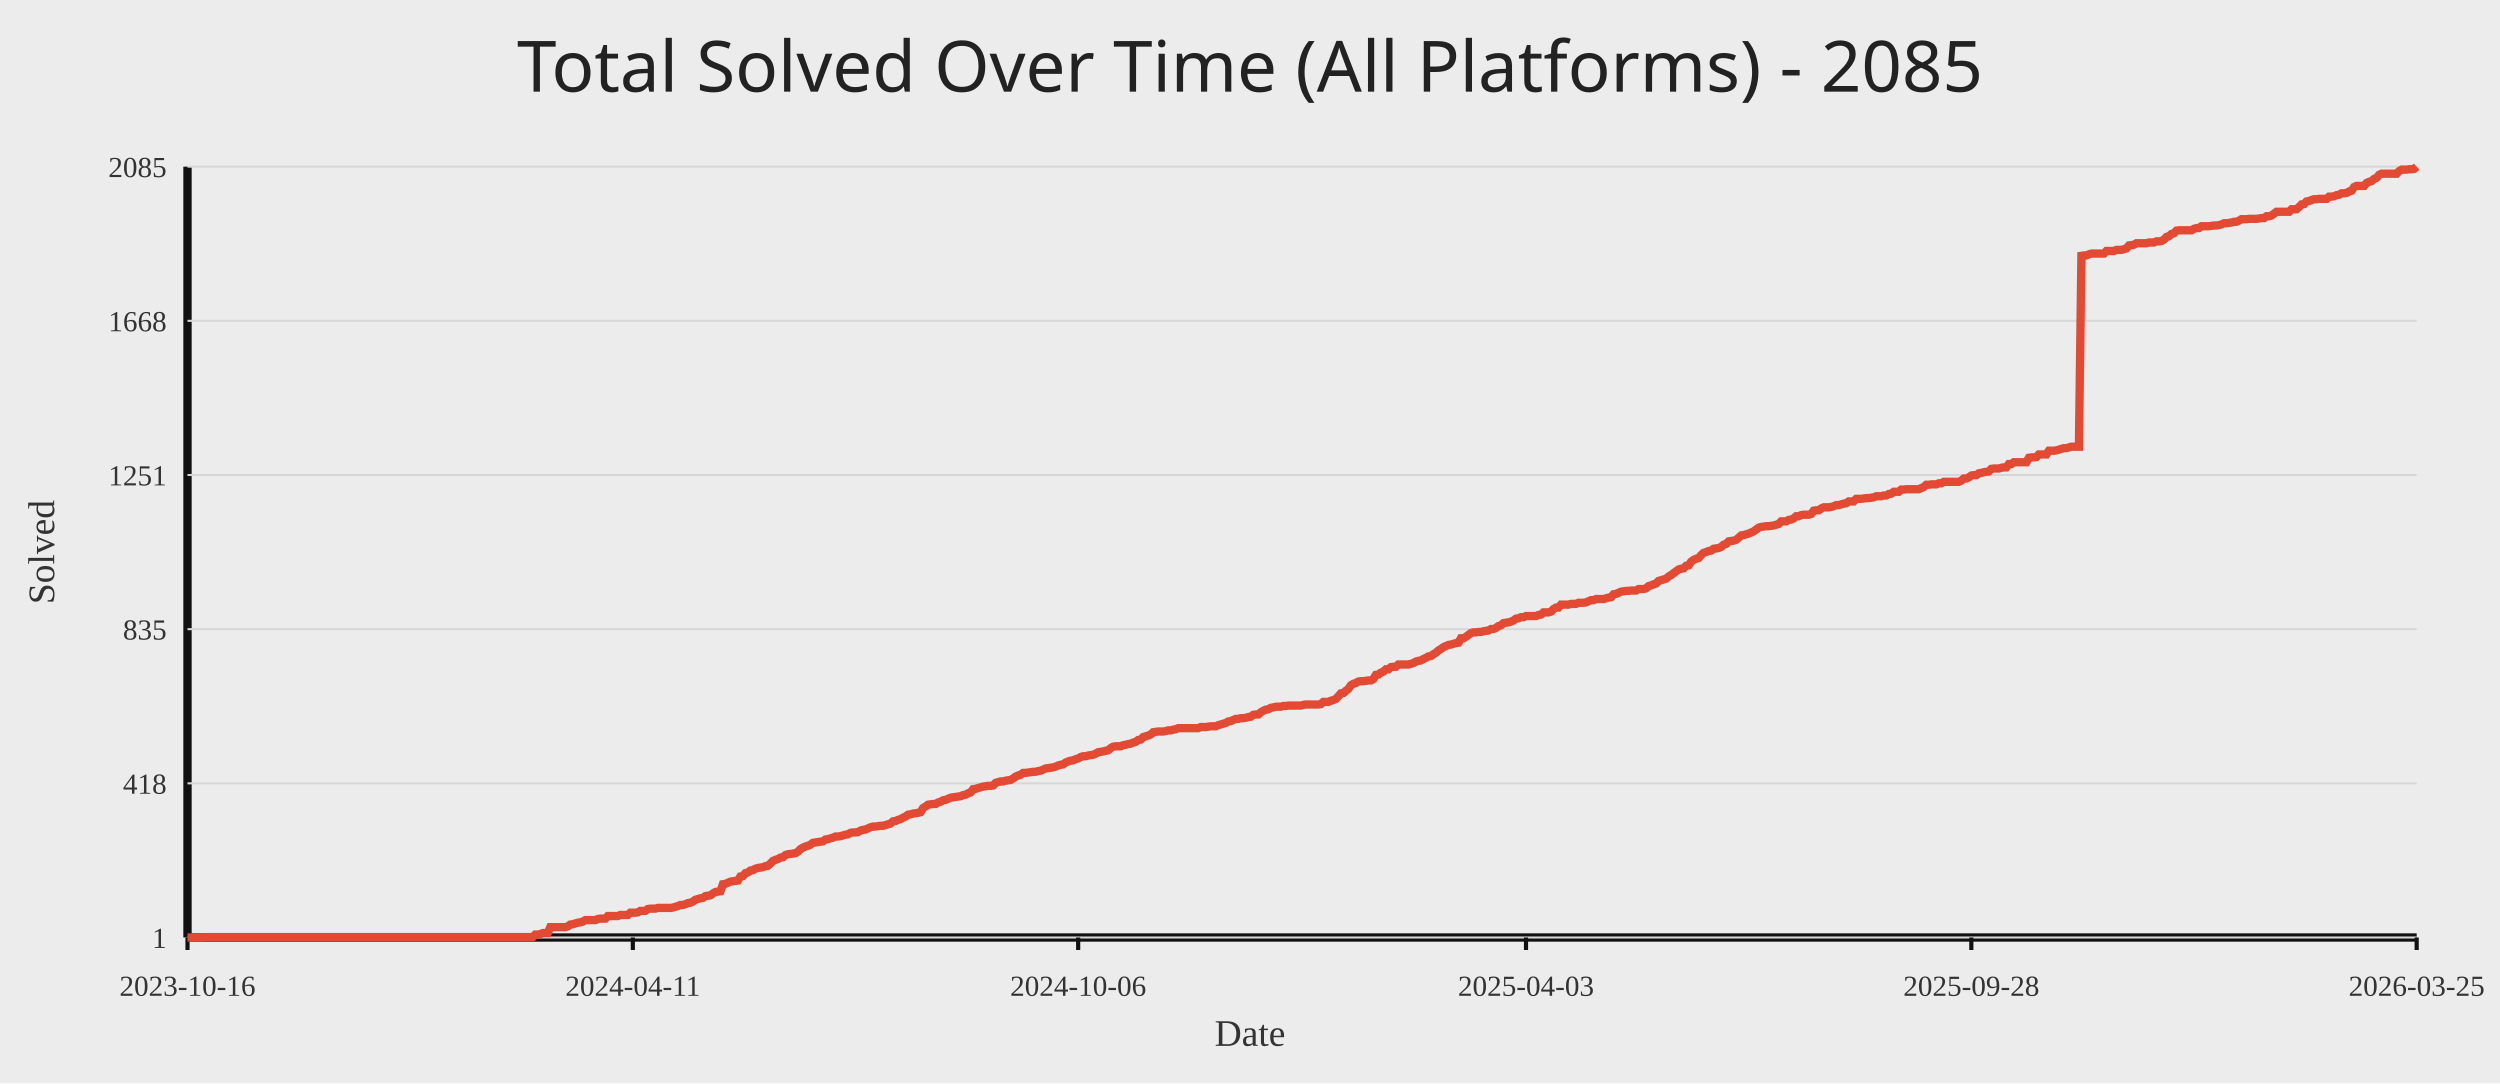
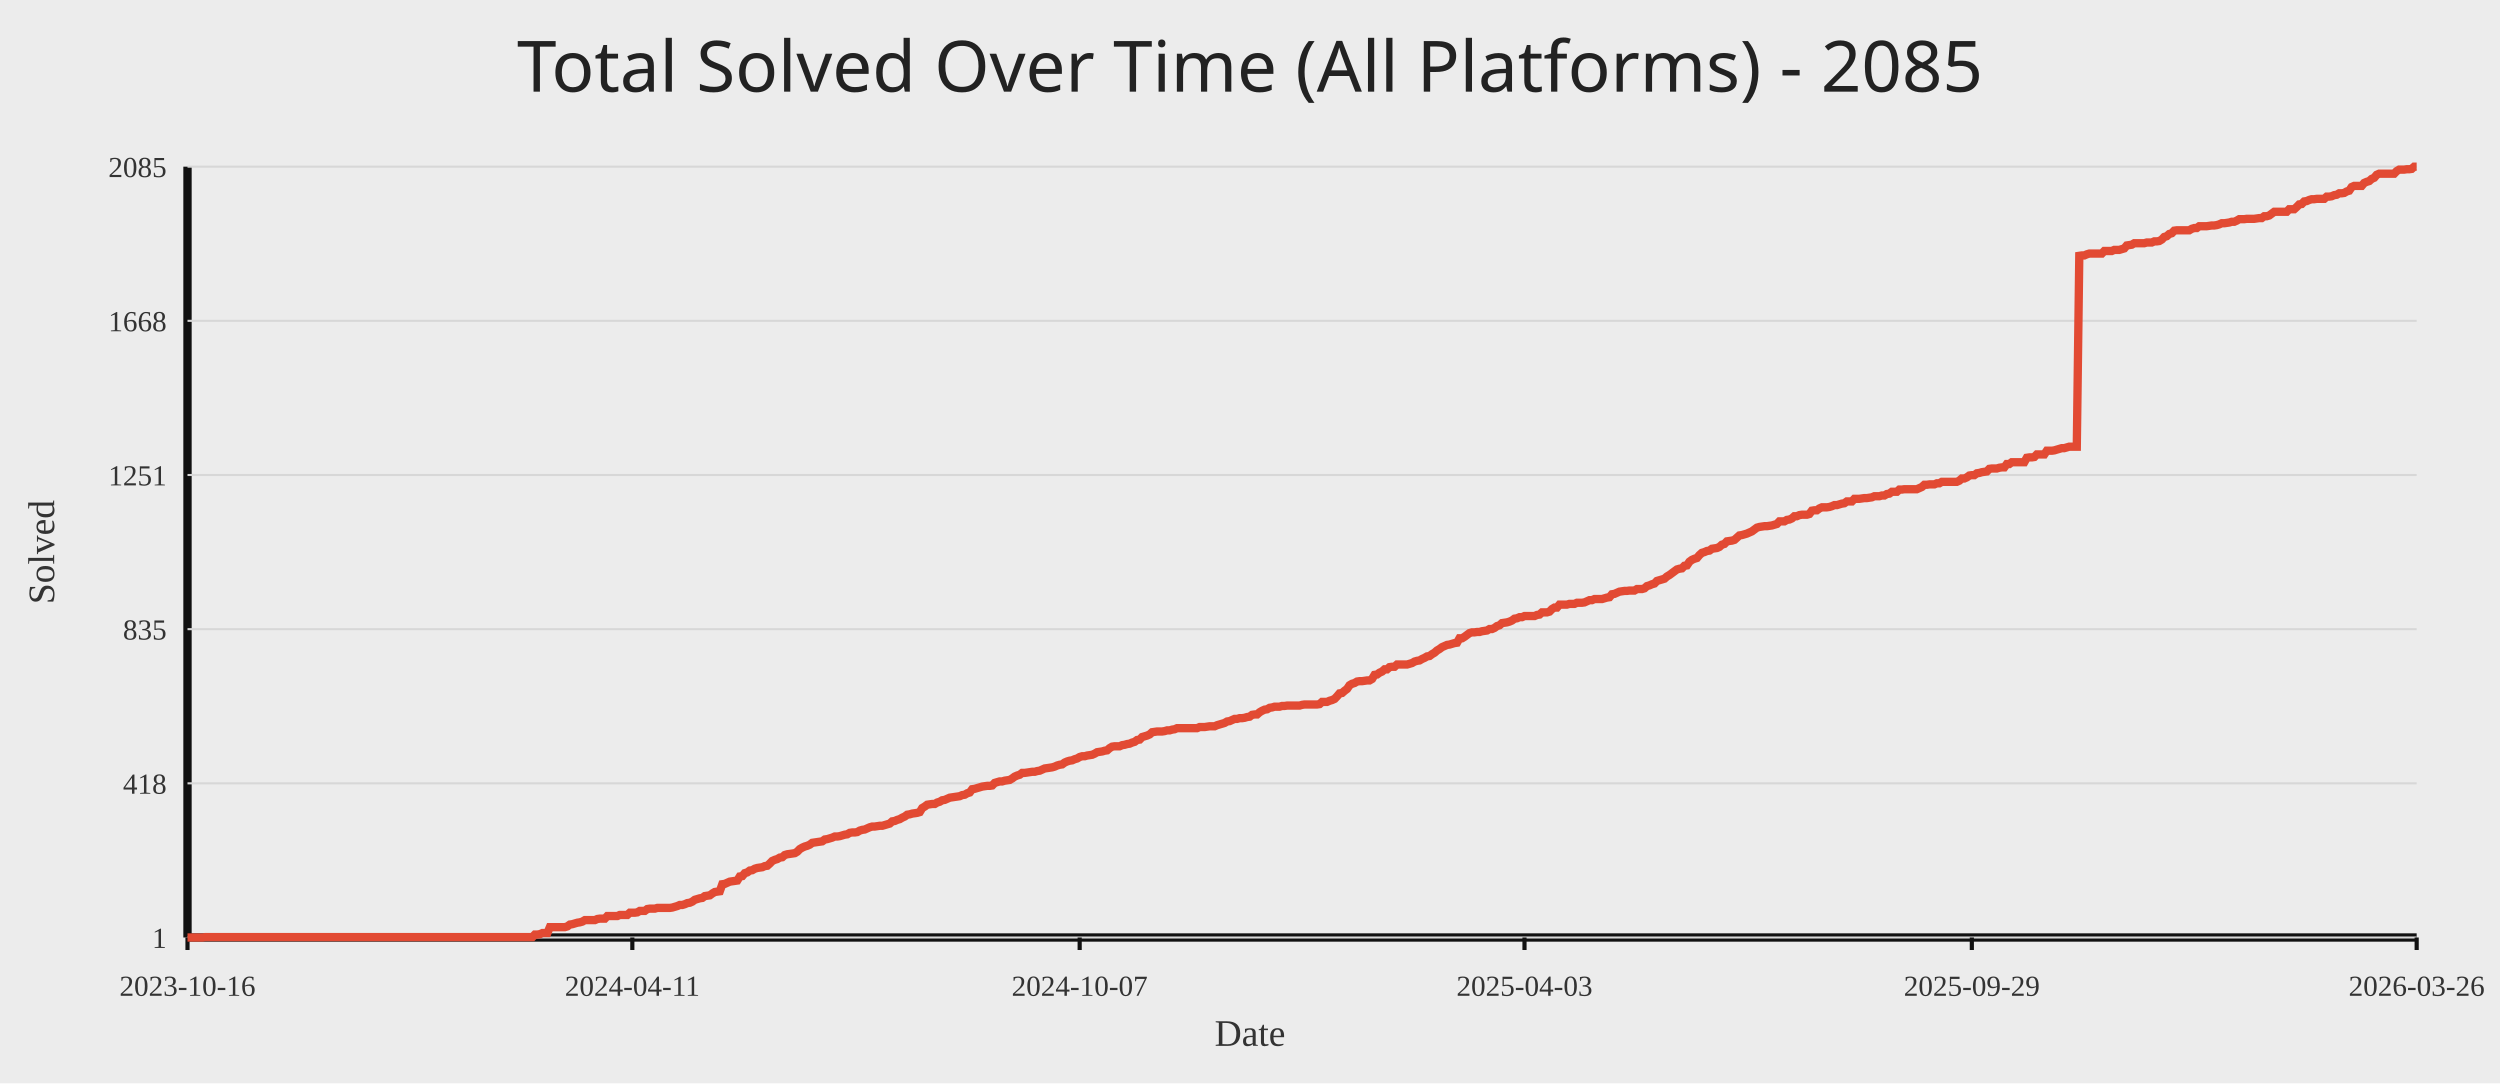
<svg xmlns="http://www.w3.org/2000/svg" width="1200" height="520">
  <rect width="100%" height="100%" fill="#ececec" />
  <text x="50%" y="44" text-anchor="middle" fill="#222" font-size="34" font-family="Comic Sans MS, Segoe UI">Total Solved Over Time (All Platforms) - 2085</text>
  <line x1="90" y1="450" x2="1160" y2="450" stroke="#111" stroke-width="4" />
  <line x1="90" y1="80" x2="90" y2="450" stroke="#111" stroke-width="4" />
  <line x1="90" y1="450.00" x2="1160" y2="450.00" stroke="#d7d7d7" stroke-width="1" />
  <text x="80" y="455.00" text-anchor="end" fill="#333" font-size="14">1</text>
  <line x1="90" y1="376.00" x2="1160" y2="376.00" stroke="#d7d7d7" stroke-width="1" />
  <text x="80" y="381.00" text-anchor="end" fill="#333" font-size="14">418</text>
  <line x1="90" y1="302.00" x2="1160" y2="302.00" stroke="#d7d7d7" stroke-width="1" />
  <text x="80" y="307.00" text-anchor="end" fill="#333" font-size="14">835</text>
  <line x1="90" y1="228.00" x2="1160" y2="228.00" stroke="#d7d7d7" stroke-width="1" />
  <text x="80" y="233.00" text-anchor="end" fill="#333" font-size="14">1251</text>
  <line x1="90" y1="154.00" x2="1160" y2="154.00" stroke="#d7d7d7" stroke-width="1" />
  <text x="80" y="159.00" text-anchor="end" fill="#333" font-size="14">1668</text>
  <line x1="90" y1="80.00" x2="1160" y2="80.00" stroke="#d7d7d7" stroke-width="1" />
  <text x="80" y="85.00" text-anchor="end" fill="#333" font-size="14">2085</text>
  <line x1="90.00" y1="450" x2="90.00" y2="456" stroke="#111" stroke-width="2" />
  <text x="90.00" y="478" text-anchor="middle" fill="#333" font-size="14">2023-10-16</text>
-   <line x1="303.76" y1="450" x2="303.76" y2="456" stroke="#111" stroke-width="2" />
-   <text x="303.76" y="478" text-anchor="middle" fill="#333" font-size="14">2024-04-11</text>
-   <line x1="517.52" y1="450" x2="517.52" y2="456" stroke="#111" stroke-width="2" />
-   <text x="517.52" y="478" text-anchor="middle" fill="#333" font-size="14">2024-10-06</text>
-   <line x1="732.48" y1="450" x2="732.48" y2="456" stroke="#111" stroke-width="2" />
-   <text x="732.48" y="478" text-anchor="middle" fill="#333" font-size="14">2025-04-03</text>
-   <line x1="946.24" y1="450" x2="946.24" y2="456" stroke="#111" stroke-width="2" />
-   <text x="946.24" y="478" text-anchor="middle" fill="#333" font-size="14">2025-09-28</text>
+   <line x1="303.52" y1="450" x2="303.52" y2="456" stroke="#111" stroke-width="2" />
+   <text x="303.52" y="478" text-anchor="middle" fill="#333" font-size="14">2024-04-11</text>
+   <line x1="518.24" y1="450" x2="518.24" y2="456" stroke="#111" stroke-width="2" />
+   <text x="518.24" y="478" text-anchor="middle" fill="#333" font-size="14">2024-10-07</text>
+   <line x1="731.76" y1="450" x2="731.76" y2="456" stroke="#111" stroke-width="2" />
+   <text x="731.76" y="478" text-anchor="middle" fill="#333" font-size="14">2025-04-03</text>
+   <line x1="946.48" y1="450" x2="946.48" y2="456" stroke="#111" stroke-width="2" />
+   <text x="946.48" y="478" text-anchor="middle" fill="#333" font-size="14">2025-09-29</text>
  <line x1="1160.00" y1="450" x2="1160.00" y2="456" stroke="#111" stroke-width="2" />
-   <text x="1160.00" y="478" text-anchor="middle" fill="#333" font-size="14">2026-03-25</text>
-   <polyline fill="none" stroke="#e24a33" stroke-width="4" points="90.00,450.00 91.20,450.00 92.40,450.00 93.60,450.00 94.80,450.00 96.00,450.00 97.21,450.00 98.41,449.82 99.61,449.82 100.81,449.82 102.01,449.82 103.21,449.82 104.41,449.82 105.61,449.82 106.81,449.82 108.01,449.82 109.21,449.82 110.42,449.82 111.62,449.82 112.82,449.82 114.02,449.82 115.22,449.82 116.42,449.82 117.62,449.82 118.82,449.82 120.02,449.82 121.22,449.82 122.42,449.82 123.63,449.82 124.83,449.82 126.03,449.82 127.23,449.82 128.43,449.82 129.63,449.82 130.83,449.82 132.03,449.82 133.23,449.82 134.43,449.82 135.63,449.82 136.84,449.82 138.04,449.82 139.24,449.82 140.44,449.82 141.64,449.82 142.84,449.82 144.04,449.82 145.24,449.82 146.44,449.82 147.64,449.82 148.84,449.82 150.04,449.82 151.25,449.82 152.45,449.82 153.65,449.82 154.85,449.82 156.05,449.82 157.25,449.82 158.45,449.82 159.65,449.82 160.85,449.82 162.05,449.82 163.25,449.82 164.46,449.82 165.66,449.82 166.86,449.82 168.06,449.82 169.26,449.82 170.46,449.82 171.66,449.82 172.86,449.82 174.06,449.82 175.26,449.82 176.46,449.82 177.67,449.82 178.87,449.82 180.07,449.82 181.27,449.82 182.47,449.82 183.67,449.82 184.87,449.82 186.07,449.82 187.27,449.82 188.47,449.82 189.67,449.82 190.88,449.82 192.08,449.82 193.28,449.82 194.48,449.82 195.68,449.82 196.88,449.82 198.08,449.82 199.28,449.82 200.48,449.82 201.68,449.82 202.88,449.82 204.09,449.82 205.29,449.82 206.49,449.82 207.69,449.82 208.89,449.82 210.09,449.82 211.29,449.82 212.49,449.82 213.69,449.82 214.89,449.82 216.09,449.82 217.30,449.82 218.50,449.82 219.70,449.82 220.90,449.82 222.10,449.82 223.30,449.82 224.50,449.82 225.70,449.82 226.90,449.82 228.10,449.82 229.30,449.82 230.51,449.82 231.71,449.82 232.91,449.82 234.11,449.82 235.31,449.82 236.51,449.82 237.71,449.82 238.91,449.82 240.11,449.82 241.31,449.82 242.51,449.82 243.71,449.82 244.92,449.82 246.12,449.82 247.32,449.82 248.52,449.82 249.72,449.82 250.92,449.82 252.12,449.82 253.32,449.82 254.52,449.82 255.72,449.82 256.92,448.58 258.13,448.58 259.33,448.40 260.53,447.87 261.73,447.87 262.93,447.87 264.13,445.03 265.33,445.03 266.53,445.03 267.73,445.03 268.93,445.03 270.13,445.03 271.34,445.03 272.54,444.67 273.74,443.79 274.94,443.61 276.14,443.25 277.34,442.90 278.54,442.72 279.74,442.37 280.94,441.66 282.14,441.66 283.34,441.66 284.55,441.66 285.75,441.66 286.95,441.12 288.15,440.95 289.35,440.95 290.55,440.95 291.75,439.70 292.95,439.70 294.15,439.70 295.35,439.70 296.55,439.70 297.76,439.17 298.96,439.17 300.16,439.17 301.36,439.17 302.56,438.10 303.76,438.10 304.96,438.10 306.16,437.93 307.36,437.22 308.56,437.22 309.76,437.22 310.97,436.33 312.17,436.15 313.37,436.15 314.57,436.15 315.77,435.80 316.97,435.80 318.17,435.80 319.37,435.80 320.57,435.80 321.77,435.80 322.97,435.62 324.18,435.26 325.38,434.91 326.58,434.38 327.78,434.38 328.98,434.02 330.18,433.49 331.38,433.31 332.58,432.78 333.78,431.89 334.98,431.54 336.18,431.18 337.38,431.00 338.59,430.12 339.79,429.94 340.99,429.76 342.19,428.87 343.39,428.16 344.59,427.98 345.79,427.81 346.99,424.43 348.19,424.26 349.39,423.72 350.59,423.19 351.80,423.01 353.00,422.84 354.20,422.66 355.40,420.71 356.60,420.53 357.80,419.11 359.00,418.75 360.20,417.86 361.40,417.69 362.60,416.98 363.80,416.62 365.01,416.44 366.21,416.27 367.41,415.73 368.61,415.56 369.81,414.49 371.01,413.25 372.21,412.72 373.41,412.36 374.61,411.65 375.81,411.47 377.01,410.41 378.22,410.05 379.42,409.88 380.62,409.70 381.82,409.52 383.02,408.81 384.22,407.57 385.42,406.86 386.62,406.32 387.82,405.97 389.02,405.44 390.22,404.55 391.43,404.37 392.63,404.19 393.83,404.02 395.03,403.84 396.23,402.95 397.43,402.77 398.63,402.42 399.83,402.06 401.03,401.53 402.23,401.53 403.43,401.35 404.64,401.00 405.84,400.64 407.04,400.47 408.24,399.76 409.44,399.58 410.64,399.58 411.84,399.40 413.04,398.69 414.24,398.33 415.44,398.16 416.64,397.62 417.85,397.09 419.05,396.74 420.25,396.74 421.45,396.56 422.65,396.38 423.85,396.38 425.05,396.03 426.25,395.67 427.45,395.32 428.65,394.25 429.85,394.07 431.05,393.54 432.26,393.19 433.46,392.48 434.66,391.94 435.86,391.06 437.06,390.88 438.26,390.52 439.46,390.35 440.66,390.17 441.86,389.81 443.06,387.86 444.26,387.15 445.47,386.26 446.67,386.08 447.87,385.91 449.07,385.91 450.27,385.20 451.47,384.84 452.67,384.13 453.87,383.95 455.07,383.42 456.27,382.89 457.47,382.71 458.68,382.53 459.88,382.36 461.08,382.18 462.28,381.65 463.48,381.47 464.68,380.76 465.88,380.40 467.08,378.81 468.28,378.63 469.48,378.27 470.68,377.92 471.89,377.56 473.09,377.38 474.29,377.21 475.49,377.21 476.69,377.03 477.89,375.79 479.09,375.43 480.29,375.08 481.49,375.08 482.69,374.72 483.89,374.54 485.10,374.37 486.30,373.66 487.50,372.77 488.70,372.24 489.90,371.88 491.10,370.99 492.30,370.99 493.50,370.82 494.70,370.64 495.90,370.46 497.10,370.46 498.31,370.11 499.51,369.93 500.71,369.40 501.91,368.86 503.11,368.69 504.31,368.51 505.51,368.33 506.71,367.98 507.91,367.44 509.11,367.09 510.31,366.91 511.52,366.02 512.72,365.49 513.92,365.13 515.12,364.96 516.32,364.42 517.52,364.07 518.72,363.36 519.92,363.00 521.12,363.00 522.32,362.65 523.52,362.47 524.73,362.29 525.93,361.76 527.13,361.05 528.33,360.87 529.53,360.70 530.73,360.34 531.93,360.16 533.13,359.10 534.33,358.39 535.53,358.21 536.73,358.21 537.93,358.21 539.14,357.68 540.34,357.50 541.54,357.14 542.74,356.97 543.94,356.43 545.14,356.08 546.34,355.19 547.54,355.01 548.74,353.77 549.94,353.42 551.14,353.06 552.35,352.53 553.55,351.46 554.75,351.29 555.95,351.11 557.15,351.11 558.35,351.11 559.55,350.93 560.75,350.58 561.95,350.58 563.15,350.22 564.35,350.04 565.56,349.51 566.76,349.51 567.96,349.51 569.16,349.51 570.36,349.51 571.56,349.51 572.76,349.51 573.96,349.51 575.16,349.51 576.36,348.98 577.56,348.98 578.77,348.98 579.97,348.80 581.17,348.62 582.37,348.62 583.57,348.62 584.77,348.09 585.97,347.74 587.17,347.38 588.37,347.02 589.57,346.31 590.77,346.14 591.98,345.60 593.18,345.07 594.38,345.07 595.58,344.72 596.78,344.72 597.98,344.54 599.18,344.18 600.38,344.01 601.58,343.12 602.78,342.94 603.98,342.94 605.19,341.88 606.39,341.17 607.59,340.63 608.79,340.46 609.99,339.75 611.19,339.57 612.39,339.21 613.59,339.21 614.79,339.21 615.99,338.86 617.19,338.86 618.40,338.68 619.60,338.68 620.80,338.68 622.00,338.68 623.20,338.68 624.40,338.68 625.60,338.33 626.80,338.15 628.00,338.15 629.20,338.15 630.40,338.15 631.60,338.15 632.81,338.15 634.01,337.97 635.21,336.90 636.41,336.90 637.61,336.90 638.81,336.37 640.01,336.02 641.21,335.48 642.41,334.24 643.61,332.82 644.81,332.64 646.02,331.58 647.22,330.69 648.42,328.92 649.62,328.21 650.82,327.85 652.02,327.14 653.22,326.96 654.42,326.96 655.62,326.79 656.82,326.61 658.02,326.61 659.23,325.90 660.43,323.94 661.63,323.77 662.83,322.88 664.03,322.35 665.23,321.28 666.43,321.28 667.63,320.22 668.83,320.04 670.03,320.04 671.23,318.97 672.44,318.97 673.64,318.97 674.84,318.97 676.04,318.97 677.24,318.62 678.44,318.26 679.64,317.55 680.84,317.20 682.04,317.02 683.24,316.31 684.44,315.78 685.65,315.07 686.85,314.89 688.05,314.00 689.25,313.29 690.45,312.23 691.65,311.52 692.85,310.63 694.05,310.10 695.25,309.56 696.45,309.39 697.65,309.03 698.86,308.68 700.06,308.50 701.26,306.37 702.46,306.37 703.66,305.66 704.86,304.77 706.06,303.88 707.26,303.53 708.46,303.53 709.66,303.35 710.86,303.35 712.07,302.99 713.27,302.82 714.47,302.64 715.67,301.93 716.87,301.93 718.07,301.40 719.27,300.51 720.47,300.15 721.67,299.09 722.87,298.91 724.07,298.73 725.27,298.38 726.48,297.85 727.68,296.96 728.88,296.78 730.08,296.25 731.28,296.25 732.48,295.71 733.68,295.71 734.88,295.71 736.08,295.71 737.28,295.71 738.48,295.18 739.69,295.00 740.89,293.94 742.09,293.94 743.29,293.94 744.49,293.58 745.69,292.34 746.89,291.63 748.09,291.63 749.29,290.21 750.49,290.21 751.69,290.21 752.90,290.21 754.10,289.86 755.30,289.86 756.50,289.86 757.70,289.32 758.90,289.32 760.10,289.32 761.30,289.15 762.50,288.61 763.70,288.08 764.90,288.08 766.11,287.55 767.31,287.55 768.51,287.55 769.71,287.55 770.91,287.19 772.11,286.84 773.31,286.66 774.51,285.24 775.71,285.06 776.91,284.53 778.11,284.00 779.32,283.82 780.52,283.64 781.72,283.64 782.92,283.46 784.12,283.46 785.32,283.46 786.52,282.75 787.72,282.75 788.92,282.75 790.12,282.40 791.32,281.33 792.53,280.98 793.73,280.45 794.93,280.09 796.13,278.85 797.33,278.49 798.53,278.14 799.73,277.78 800.93,276.72 802.13,276.01 803.33,275.12 804.53,274.23 805.74,273.34 806.94,272.99 808.14,272.81 809.34,271.57 810.54,271.39 811.74,269.62 812.94,268.73 814.14,268.20 815.34,267.84 816.54,266.42 817.74,265.36 818.95,265.00 820.15,264.47 821.35,264.29 822.55,263.40 823.75,263.22 824.95,263.05 826.15,262.51 827.35,261.45 828.55,261.09 829.75,259.85 830.95,259.67 832.15,259.50 833.36,259.14 834.56,258.08 835.76,257.01 836.96,256.83 838.16,256.48 839.36,256.12 840.56,255.59 841.76,255.06 842.96,254.17 844.16,253.28 845.36,252.93 846.57,252.75 847.77,252.57 848.97,252.57 850.17,252.39 851.37,252.22 852.57,251.86 853.77,251.51 854.97,250.26 856.17,250.26 857.37,250.26 858.57,249.55 859.78,249.38 860.98,248.84 862.18,247.78 863.38,247.78 864.58,247.25 865.78,247.07 866.98,247.07 868.18,247.07 869.38,246.71 870.58,245.12 871.78,244.94 872.99,244.94 874.19,244.05 875.39,243.52 876.59,243.52 877.79,243.52 878.99,243.34 880.19,242.98 881.39,242.45 882.59,242.45 883.79,242.10 884.99,241.74 886.20,241.56 887.40,240.68 888.60,240.68 889.80,240.68 891.00,239.43 892.20,239.43 893.40,239.43 894.60,239.26 895.80,239.08 897.00,239.08 898.20,238.90 899.41,238.72 900.61,238.19 901.81,238.19 903.01,238.19 904.21,237.84 905.41,237.84 906.61,237.13 907.81,236.95 909.01,236.06 910.21,236.06 911.41,236.06 912.62,235.00 913.82,235.00 915.02,234.82 916.22,234.82 917.42,234.82 918.62,234.82 919.82,234.82 921.02,234.82 922.22,234.29 923.42,233.75 924.62,232.69 925.82,232.69 927.03,232.51 928.23,232.51 929.43,232.51 930.63,231.98 931.83,231.98 933.03,231.27 934.23,231.27 935.43,231.27 936.63,231.27 937.83,231.27 939.03,231.27 940.24,231.27 941.44,230.73 942.64,229.67 943.84,229.67 945.04,229.14 946.24,228.25 947.44,228.07 948.64,228.07 949.84,227.18 951.04,227.01 952.24,226.65 953.45,226.47 954.65,226.30 955.85,225.05 957.05,224.88 958.25,224.88 959.45,224.88 960.65,224.52 961.85,224.34 963.05,224.34 964.25,222.74 965.45,222.74 966.66,221.86 967.86,221.86 969.06,221.86 970.26,221.86 971.46,221.86 972.66,221.86 973.86,219.73 975.06,219.55 976.26,219.55 977.46,219.37 978.66,218.13 979.87,218.13 981.07,218.13 982.27,218.13 983.47,216.35 984.67,216.35 985.87,216.35 987.07,216.18 988.27,215.82 989.47,215.47 990.67,215.11 991.87,215.11 993.08,214.76 994.28,214.40 995.48,214.40 996.68,214.40 997.88,214.40 999.08,122.79 1000.28,122.61 1001.48,122.61 1002.68,122.08 1003.88,121.72 1005.08,121.72 1006.29,121.72 1007.49,121.72 1008.69,121.72 1009.89,121.72 1011.09,120.48 1012.29,120.48 1013.49,120.48 1014.69,120.48 1015.89,119.95 1017.09,119.95 1018.29,119.95 1019.49,119.59 1020.70,119.24 1021.90,117.82 1023.10,117.64 1024.30,117.46 1025.50,116.75 1026.70,116.75 1027.90,116.75 1029.10,116.75 1030.30,116.75 1031.50,116.40 1032.70,116.40 1033.91,116.40 1035.11,115.86 1036.31,115.86 1037.51,115.69 1038.71,114.98 1039.91,113.73 1041.11,113.38 1042.31,112.31 1043.51,111.96 1044.71,110.71 1045.91,110.54 1047.12,110.54 1048.32,110.54 1049.52,110.54 1050.72,110.54 1051.92,110.54 1053.12,109.83 1054.32,109.47 1055.52,109.47 1056.72,108.58 1057.92,108.58 1059.12,108.58 1060.33,108.58 1061.53,108.41 1062.73,108.23 1063.93,108.23 1065.13,108.05 1066.33,107.70 1067.53,107.16 1068.73,107.16 1069.93,106.99 1071.13,106.81 1072.33,106.45 1073.54,106.45 1074.74,105.92 1075.94,105.21 1077.14,105.21 1078.34,105.21 1079.54,105.03 1080.74,105.03 1081.94,105.03 1083.14,105.03 1084.34,104.86 1085.54,104.68 1086.75,104.68 1087.95,103.79 1089.15,103.79 1090.35,103.44 1091.55,102.55 1092.75,101.66 1093.95,101.66 1095.15,101.66 1096.35,101.66 1097.55,101.66 1098.75,101.66 1099.96,100.42 1101.16,100.42 1102.36,100.42 1103.56,99.35 1104.76,98.11 1105.96,97.93 1107.16,96.69 1108.36,96.51 1109.56,95.98 1110.76,95.62 1111.96,95.62 1113.16,95.45 1114.37,95.45 1115.57,95.45 1116.77,95.45 1117.97,94.38 1119.17,94.38 1120.37,94.20 1121.57,93.67 1122.77,93.49 1123.97,92.78 1125.17,92.78 1126.37,92.61 1127.58,91.90 1128.78,91.54 1129.98,89.76 1131.18,89.23 1132.38,89.23 1133.58,89.23 1134.78,89.23 1135.98,87.81 1137.18,87.28 1138.38,86.92 1139.58,85.86 1140.79,85.33 1141.99,83.91 1143.19,83.37 1144.39,83.37 1145.59,83.37 1146.79,83.37 1147.99,83.37 1149.19,83.37 1150.39,83.37 1151.59,82.13 1152.79,81.42 1154.00,81.42 1155.20,81.42 1156.40,81.24 1157.60,81.24 1158.80,81.07 1160.00,80.00" />
+   <text x="1160.00" y="478" text-anchor="middle" fill="#333" font-size="14">2026-03-26</text>
+   <polyline fill="none" stroke="#e24a33" stroke-width="4" points="90.00,450.00 91.20,450.00 92.40,450.00 93.60,450.00 94.80,450.00 96.00,450.00 97.20,450.00 98.40,449.82 99.60,449.82 100.80,449.82 102.00,449.82 103.20,449.82 104.39,449.82 105.59,449.82 106.79,449.82 107.99,449.82 109.19,449.82 110.39,449.82 111.59,449.82 112.79,449.82 113.99,449.82 115.19,449.82 116.39,449.82 117.59,449.82 118.79,449.82 119.99,449.82 121.19,449.82 122.39,449.82 123.59,449.82 124.79,449.82 125.99,449.82 127.19,449.82 128.39,449.82 129.59,449.82 130.78,449.82 131.98,449.82 133.18,449.82 134.38,449.82 135.58,449.82 136.78,449.82 137.98,449.82 139.18,449.82 140.38,449.82 141.58,449.82 142.78,449.82 143.98,449.82 145.18,449.82 146.38,449.82 147.58,449.82 148.78,449.82 149.98,449.82 151.18,449.82 152.38,449.82 153.58,449.82 154.78,449.82 155.98,449.82 157.17,449.82 158.37,449.82 159.57,449.82 160.77,449.82 161.97,449.82 163.17,449.82 164.37,449.82 165.57,449.82 166.77,449.82 167.97,449.82 169.17,449.82 170.37,449.82 171.57,449.82 172.77,449.82 173.97,449.82 175.17,449.82 176.37,449.82 177.57,449.82 178.77,449.82 179.97,449.82 181.17,449.82 182.37,449.82 183.57,449.82 184.76,449.82 185.96,449.82 187.16,449.82 188.36,449.82 189.56,449.82 190.76,449.82 191.96,449.82 193.16,449.82 194.36,449.82 195.56,449.82 196.76,449.82 197.96,449.82 199.16,449.82 200.36,449.82 201.56,449.82 202.76,449.82 203.96,449.82 205.16,449.82 206.36,449.82 207.56,449.82 208.76,449.82 209.96,449.82 211.15,449.82 212.35,449.82 213.55,449.82 214.75,449.82 215.95,449.82 217.15,449.82 218.35,449.82 219.55,449.82 220.75,449.82 221.95,449.82 223.15,449.82 224.35,449.82 225.55,449.82 226.75,449.82 227.95,449.82 229.15,449.82 230.35,449.82 231.55,449.82 232.75,449.82 233.95,449.82 235.15,449.82 236.35,449.82 237.54,449.82 238.74,449.82 239.94,449.82 241.14,449.82 242.34,449.82 243.54,449.82 244.74,449.82 245.94,449.82 247.14,449.82 248.34,449.82 249.54,449.82 250.74,449.82 251.94,449.82 253.14,449.82 254.34,449.82 255.54,449.82 256.74,448.58 257.94,448.58 259.14,448.40 260.34,447.87 261.54,447.87 262.74,447.87 263.93,445.03 265.13,445.03 266.33,445.03 267.53,445.03 268.73,445.03 269.93,445.03 271.13,445.03 272.33,444.67 273.53,443.79 274.73,443.61 275.93,443.25 277.13,442.90 278.33,442.72 279.53,442.37 280.73,441.66 281.93,441.66 283.13,441.66 284.33,441.66 285.53,441.66 286.73,441.12 287.93,440.95 289.13,440.95 290.33,440.95 291.52,439.70 292.72,439.70 293.92,439.70 295.12,439.70 296.32,439.70 297.52,439.17 298.72,439.17 299.92,439.17 301.12,439.17 302.32,438.10 303.52,438.10 304.72,438.10 305.92,437.93 307.12,437.22 308.32,437.22 309.52,437.22 310.72,436.33 311.92,436.15 313.12,436.15 314.32,436.15 315.52,435.80 316.72,435.80 317.91,435.80 319.11,435.80 320.31,435.80 321.51,435.80 322.71,435.62 323.91,435.26 325.11,434.91 326.31,434.38 327.51,434.38 328.71,434.02 329.91,433.49 331.11,433.31 332.31,432.78 333.51,431.89 334.71,431.54 335.91,431.18 337.11,431.00 338.31,430.12 339.51,429.94 340.71,429.76 341.91,428.87 343.11,428.16 344.30,427.98 345.50,427.81 346.70,424.43 347.90,424.26 349.10,423.72 350.30,423.19 351.50,423.01 352.70,422.84 353.90,422.66 355.10,420.71 356.30,420.53 357.50,419.11 358.70,418.75 359.90,417.86 361.10,417.69 362.30,416.98 363.50,416.62 364.70,416.44 365.90,416.27 367.10,415.73 368.30,415.56 369.50,414.49 370.70,413.25 371.89,412.72 373.09,412.36 374.29,411.65 375.49,411.47 376.69,410.41 377.89,410.05 379.09,409.88 380.29,409.70 381.49,409.52 382.69,408.81 383.89,407.57 385.09,406.86 386.29,406.32 387.49,405.97 388.69,405.44 389.89,404.55 391.09,404.37 392.29,404.19 393.49,404.02 394.69,403.84 395.89,402.95 397.09,402.77 398.28,402.42 399.48,402.06 400.68,401.53 401.88,401.53 403.08,401.35 404.28,401.00 405.48,400.64 406.68,400.47 407.88,399.76 409.08,399.58 410.28,399.58 411.48,399.40 412.68,398.69 413.88,398.33 415.08,398.16 416.28,397.62 417.48,397.09 418.68,396.74 419.88,396.74 421.08,396.56 422.28,396.38 423.48,396.38 424.67,396.03 425.87,395.67 427.07,395.32 428.27,394.25 429.47,394.07 430.67,393.54 431.87,393.19 433.07,392.48 434.27,391.94 435.47,391.06 436.67,390.88 437.87,390.52 439.07,390.35 440.27,390.17 441.47,389.81 442.67,387.86 443.87,387.15 445.07,386.26 446.27,386.08 447.47,385.91 448.67,385.91 449.87,385.20 451.07,384.84 452.26,384.13 453.46,383.95 454.66,383.42 455.86,382.89 457.06,382.71 458.26,382.53 459.46,382.36 460.66,382.18 461.86,381.65 463.06,381.47 464.26,380.76 465.46,380.40 466.66,378.81 467.86,378.63 469.06,378.27 470.26,377.92 471.46,377.56 472.66,377.38 473.86,377.21 475.06,377.21 476.26,377.03 477.46,375.79 478.65,375.43 479.85,375.08 481.05,375.08 482.25,374.72 483.45,374.54 484.65,374.37 485.85,373.66 487.05,372.77 488.25,372.24 489.45,371.88 490.65,370.99 491.85,370.99 493.05,370.82 494.25,370.64 495.45,370.46 496.65,370.46 497.85,370.11 499.05,369.93 500.25,369.40 501.45,368.86 502.65,368.69 503.85,368.51 505.04,368.33 506.24,367.98 507.44,367.44 508.64,367.09 509.84,366.91 511.04,366.02 512.24,365.49 513.44,365.13 514.64,364.96 515.84,364.42 517.04,364.07 518.24,363.36 519.44,363.00 520.64,363.00 521.84,362.65 523.04,362.47 524.24,362.29 525.44,361.76 526.64,361.05 527.84,360.87 529.04,360.70 530.24,360.34 531.43,360.16 532.63,359.10 533.83,358.39 535.03,358.21 536.23,358.21 537.43,358.21 538.63,357.68 539.83,357.50 541.03,357.14 542.23,356.97 543.43,356.43 544.63,356.08 545.83,355.19 547.03,355.01 548.23,353.77 549.43,353.42 550.63,353.06 551.83,352.53 553.03,351.46 554.23,351.29 555.43,351.11 556.63,351.11 557.83,351.11 559.02,350.93 560.22,350.58 561.42,350.58 562.62,350.22 563.82,350.04 565.02,349.51 566.22,349.51 567.42,349.51 568.62,349.51 569.82,349.51 571.02,349.51 572.22,349.51 573.42,349.51 574.62,349.51 575.82,348.98 577.02,348.98 578.22,348.98 579.42,348.80 580.62,348.62 581.82,348.62 583.02,348.62 584.22,348.09 585.41,347.74 586.61,347.38 587.81,347.02 589.01,346.31 590.21,346.14 591.41,345.60 592.61,345.07 593.81,345.07 595.01,344.72 596.21,344.72 597.41,344.54 598.61,344.18 599.81,344.01 601.01,343.12 602.21,342.94 603.41,342.94 604.61,341.88 605.81,341.17 607.01,340.63 608.21,340.46 609.41,339.75 610.61,339.57 611.80,339.21 613.00,339.21 614.20,339.21 615.40,338.86 616.60,338.86 617.80,338.68 619.00,338.68 620.20,338.68 621.40,338.68 622.60,338.68 623.80,338.68 625.00,338.33 626.20,338.15 627.40,338.15 628.60,338.15 629.80,338.15 631.00,338.15 632.20,338.15 633.40,337.97 634.60,336.90 635.80,336.90 637.00,336.90 638.20,336.37 639.39,336.02 640.59,335.48 641.79,334.24 642.99,332.82 644.19,332.64 645.39,331.58 646.59,330.69 647.79,328.92 648.99,328.21 650.19,327.85 651.39,327.14 652.59,326.96 653.79,326.96 654.99,326.79 656.19,326.61 657.39,326.61 658.59,325.90 659.79,323.94 660.99,323.77 662.19,322.88 663.39,322.35 664.59,321.28 665.78,321.28 666.98,320.22 668.18,320.04 669.38,320.04 670.58,318.97 671.78,318.97 672.98,318.97 674.18,318.97 675.38,318.97 676.58,318.62 677.78,318.26 678.98,317.55 680.18,317.20 681.38,317.02 682.58,316.31 683.78,315.78 684.98,315.07 686.18,314.89 687.38,314.00 688.58,313.29 689.78,312.23 690.98,311.52 692.17,310.63 693.37,310.10 694.57,309.56 695.77,309.39 696.97,309.03 698.17,308.68 699.37,308.50 700.57,306.37 701.77,306.37 702.97,305.66 704.17,304.77 705.37,303.88 706.57,303.53 707.77,303.53 708.97,303.35 710.17,303.35 711.37,302.99 712.57,302.82 713.77,302.64 714.97,301.93 716.17,301.93 717.37,301.40 718.57,300.51 719.76,300.15 720.96,299.09 722.16,298.91 723.36,298.73 724.56,298.38 725.76,297.85 726.96,296.96 728.16,296.78 729.36,296.25 730.56,296.25 731.76,295.71 732.96,295.71 734.16,295.71 735.36,295.71 736.56,295.71 737.76,295.18 738.96,295.00 740.16,293.94 741.36,293.94 742.56,293.94 743.76,293.58 744.96,292.34 746.15,291.63 747.35,291.63 748.55,290.21 749.75,290.21 750.95,290.21 752.15,290.21 753.35,289.86 754.55,289.86 755.75,289.86 756.95,289.32 758.15,289.32 759.35,289.32 760.55,289.15 761.75,288.61 762.95,288.08 764.15,288.08 765.35,287.55 766.55,287.55 767.75,287.55 768.95,287.55 770.15,287.19 771.35,286.84 772.54,286.66 773.74,285.24 774.94,285.06 776.14,284.53 777.34,284.00 778.54,283.82 779.74,283.64 780.94,283.64 782.14,283.46 783.34,283.46 784.54,283.46 785.74,282.75 786.94,282.75 788.14,282.75 789.34,282.40 790.54,281.33 791.74,280.98 792.94,280.45 794.14,280.09 795.34,278.85 796.54,278.49 797.74,278.14 798.93,277.78 800.13,276.72 801.33,276.01 802.53,275.12 803.73,274.23 804.93,273.34 806.13,272.99 807.33,272.81 808.53,271.57 809.73,271.39 810.93,269.62 812.13,268.73 813.33,268.20 814.53,267.84 815.73,266.42 816.93,265.36 818.13,265.00 819.33,264.47 820.53,264.29 821.73,263.40 822.93,263.22 824.13,263.05 825.33,262.51 826.52,261.45 827.72,261.09 828.92,259.85 830.12,259.67 831.32,259.50 832.52,259.14 833.72,258.08 834.92,257.01 836.12,256.83 837.32,256.48 838.52,256.12 839.72,255.59 840.92,255.06 842.12,254.17 843.32,253.28 844.52,252.93 845.72,252.75 846.92,252.57 848.12,252.57 849.32,252.39 850.52,252.22 851.72,251.86 852.91,251.51 854.11,250.26 855.31,250.26 856.51,250.26 857.71,249.55 858.91,249.38 860.11,248.84 861.31,247.78 862.51,247.78 863.71,247.25 864.91,247.07 866.11,247.07 867.31,247.07 868.51,246.71 869.71,245.12 870.91,244.94 872.11,244.94 873.31,244.05 874.51,243.52 875.71,243.52 876.91,243.52 878.11,243.34 879.30,242.98 880.50,242.45 881.70,242.45 882.90,242.10 884.10,241.74 885.30,241.56 886.50,240.68 887.70,240.68 888.90,240.68 890.10,239.43 891.30,239.43 892.50,239.43 893.70,239.26 894.90,239.08 896.10,239.08 897.30,238.90 898.50,238.72 899.70,238.19 900.90,238.19 902.10,238.19 903.30,237.84 904.50,237.84 905.70,237.13 906.89,236.95 908.09,236.06 909.29,236.06 910.49,236.06 911.69,235.00 912.89,235.00 914.09,234.82 915.29,234.82 916.49,234.82 917.69,234.82 918.89,234.82 920.09,234.82 921.29,234.29 922.49,233.75 923.69,232.69 924.89,232.69 926.09,232.51 927.29,232.51 928.49,232.51 929.69,231.98 930.89,231.98 932.09,231.27 933.28,231.27 934.48,231.27 935.68,231.27 936.88,231.27 938.08,231.27 939.28,231.27 940.48,230.73 941.68,229.67 942.88,229.67 944.08,229.14 945.28,228.25 946.48,228.07 947.68,228.07 948.88,227.18 950.08,227.01 951.28,226.65 952.48,226.47 953.68,226.30 954.88,225.05 956.08,224.88 957.28,224.88 958.48,224.88 959.67,224.52 960.87,224.34 962.07,224.34 963.27,222.74 964.47,222.74 965.67,221.86 966.87,221.86 968.07,221.86 969.27,221.86 970.47,221.86 971.67,221.86 972.87,219.73 974.07,219.55 975.27,219.55 976.47,219.37 977.67,218.13 978.87,218.13 980.07,218.13 981.27,218.13 982.47,216.35 983.67,216.35 984.87,216.35 986.07,216.18 987.26,215.82 988.46,215.47 989.66,215.11 990.86,215.11 992.06,214.76 993.26,214.40 994.46,214.40 995.66,214.40 996.86,214.40 998.06,122.79 999.26,122.61 1000.46,122.61 1001.66,122.08 1002.86,121.72 1004.06,121.72 1005.26,121.72 1006.46,121.72 1007.66,121.72 1008.86,121.72 1010.06,120.48 1011.26,120.48 1012.46,120.48 1013.65,120.48 1014.85,119.95 1016.05,119.95 1017.25,119.95 1018.45,119.59 1019.65,119.24 1020.85,117.82 1022.05,117.64 1023.25,117.46 1024.45,116.75 1025.65,116.75 1026.85,116.75 1028.05,116.75 1029.25,116.75 1030.45,116.40 1031.65,116.40 1032.85,116.40 1034.05,115.86 1035.25,115.86 1036.45,115.69 1037.65,114.98 1038.85,113.73 1040.04,113.38 1041.24,112.31 1042.44,111.96 1043.64,110.71 1044.84,110.54 1046.04,110.54 1047.24,110.54 1048.44,110.54 1049.64,110.54 1050.84,110.54 1052.04,109.83 1053.24,109.47 1054.44,109.47 1055.64,108.58 1056.84,108.58 1058.04,108.58 1059.24,108.58 1060.44,108.41 1061.64,108.23 1062.84,108.23 1064.04,108.05 1065.24,107.70 1066.43,107.16 1067.63,107.16 1068.83,106.99 1070.03,106.81 1071.23,106.45 1072.43,106.45 1073.63,105.92 1074.83,105.21 1076.03,105.21 1077.23,105.21 1078.43,105.03 1079.63,105.03 1080.83,105.03 1082.03,105.03 1083.23,104.86 1084.43,104.68 1085.63,104.68 1086.83,103.79 1088.03,103.79 1089.23,103.44 1090.43,102.55 1091.63,101.66 1092.83,101.66 1094.02,101.66 1095.22,101.66 1096.42,101.66 1097.62,101.66 1098.82,100.42 1100.02,100.42 1101.22,100.42 1102.42,99.35 1103.62,98.11 1104.82,97.93 1106.02,96.69 1107.22,96.51 1108.42,95.98 1109.62,95.62 1110.82,95.62 1112.02,95.45 1113.22,95.45 1114.42,95.45 1115.62,95.45 1116.82,94.38 1118.02,94.38 1119.22,94.20 1120.41,93.67 1121.61,93.49 1122.81,92.78 1124.01,92.78 1125.21,92.61 1126.41,91.90 1127.61,91.54 1128.81,89.76 1130.01,89.23 1131.21,89.23 1132.41,89.23 1133.61,89.23 1134.81,87.81 1136.01,87.28 1137.21,86.92 1138.41,85.86 1139.61,85.33 1140.81,83.91 1142.01,83.37 1143.21,83.37 1144.41,83.37 1145.61,83.37 1146.80,83.37 1148.00,83.37 1149.20,83.37 1150.40,82.13 1151.60,81.42 1152.80,81.42 1154.00,81.42 1155.20,81.24 1156.40,81.24 1157.60,81.07 1158.80,80.00 1160.00,80.00" />
  <text x="50%" y="502" text-anchor="middle" fill="#333" font-size="18">Date</text>
  <text x="26" y="265.00" transform="rotate(-90 26 265.00)" text-anchor="middle" fill="#333" font-size="18">Solved</text>
</svg>
